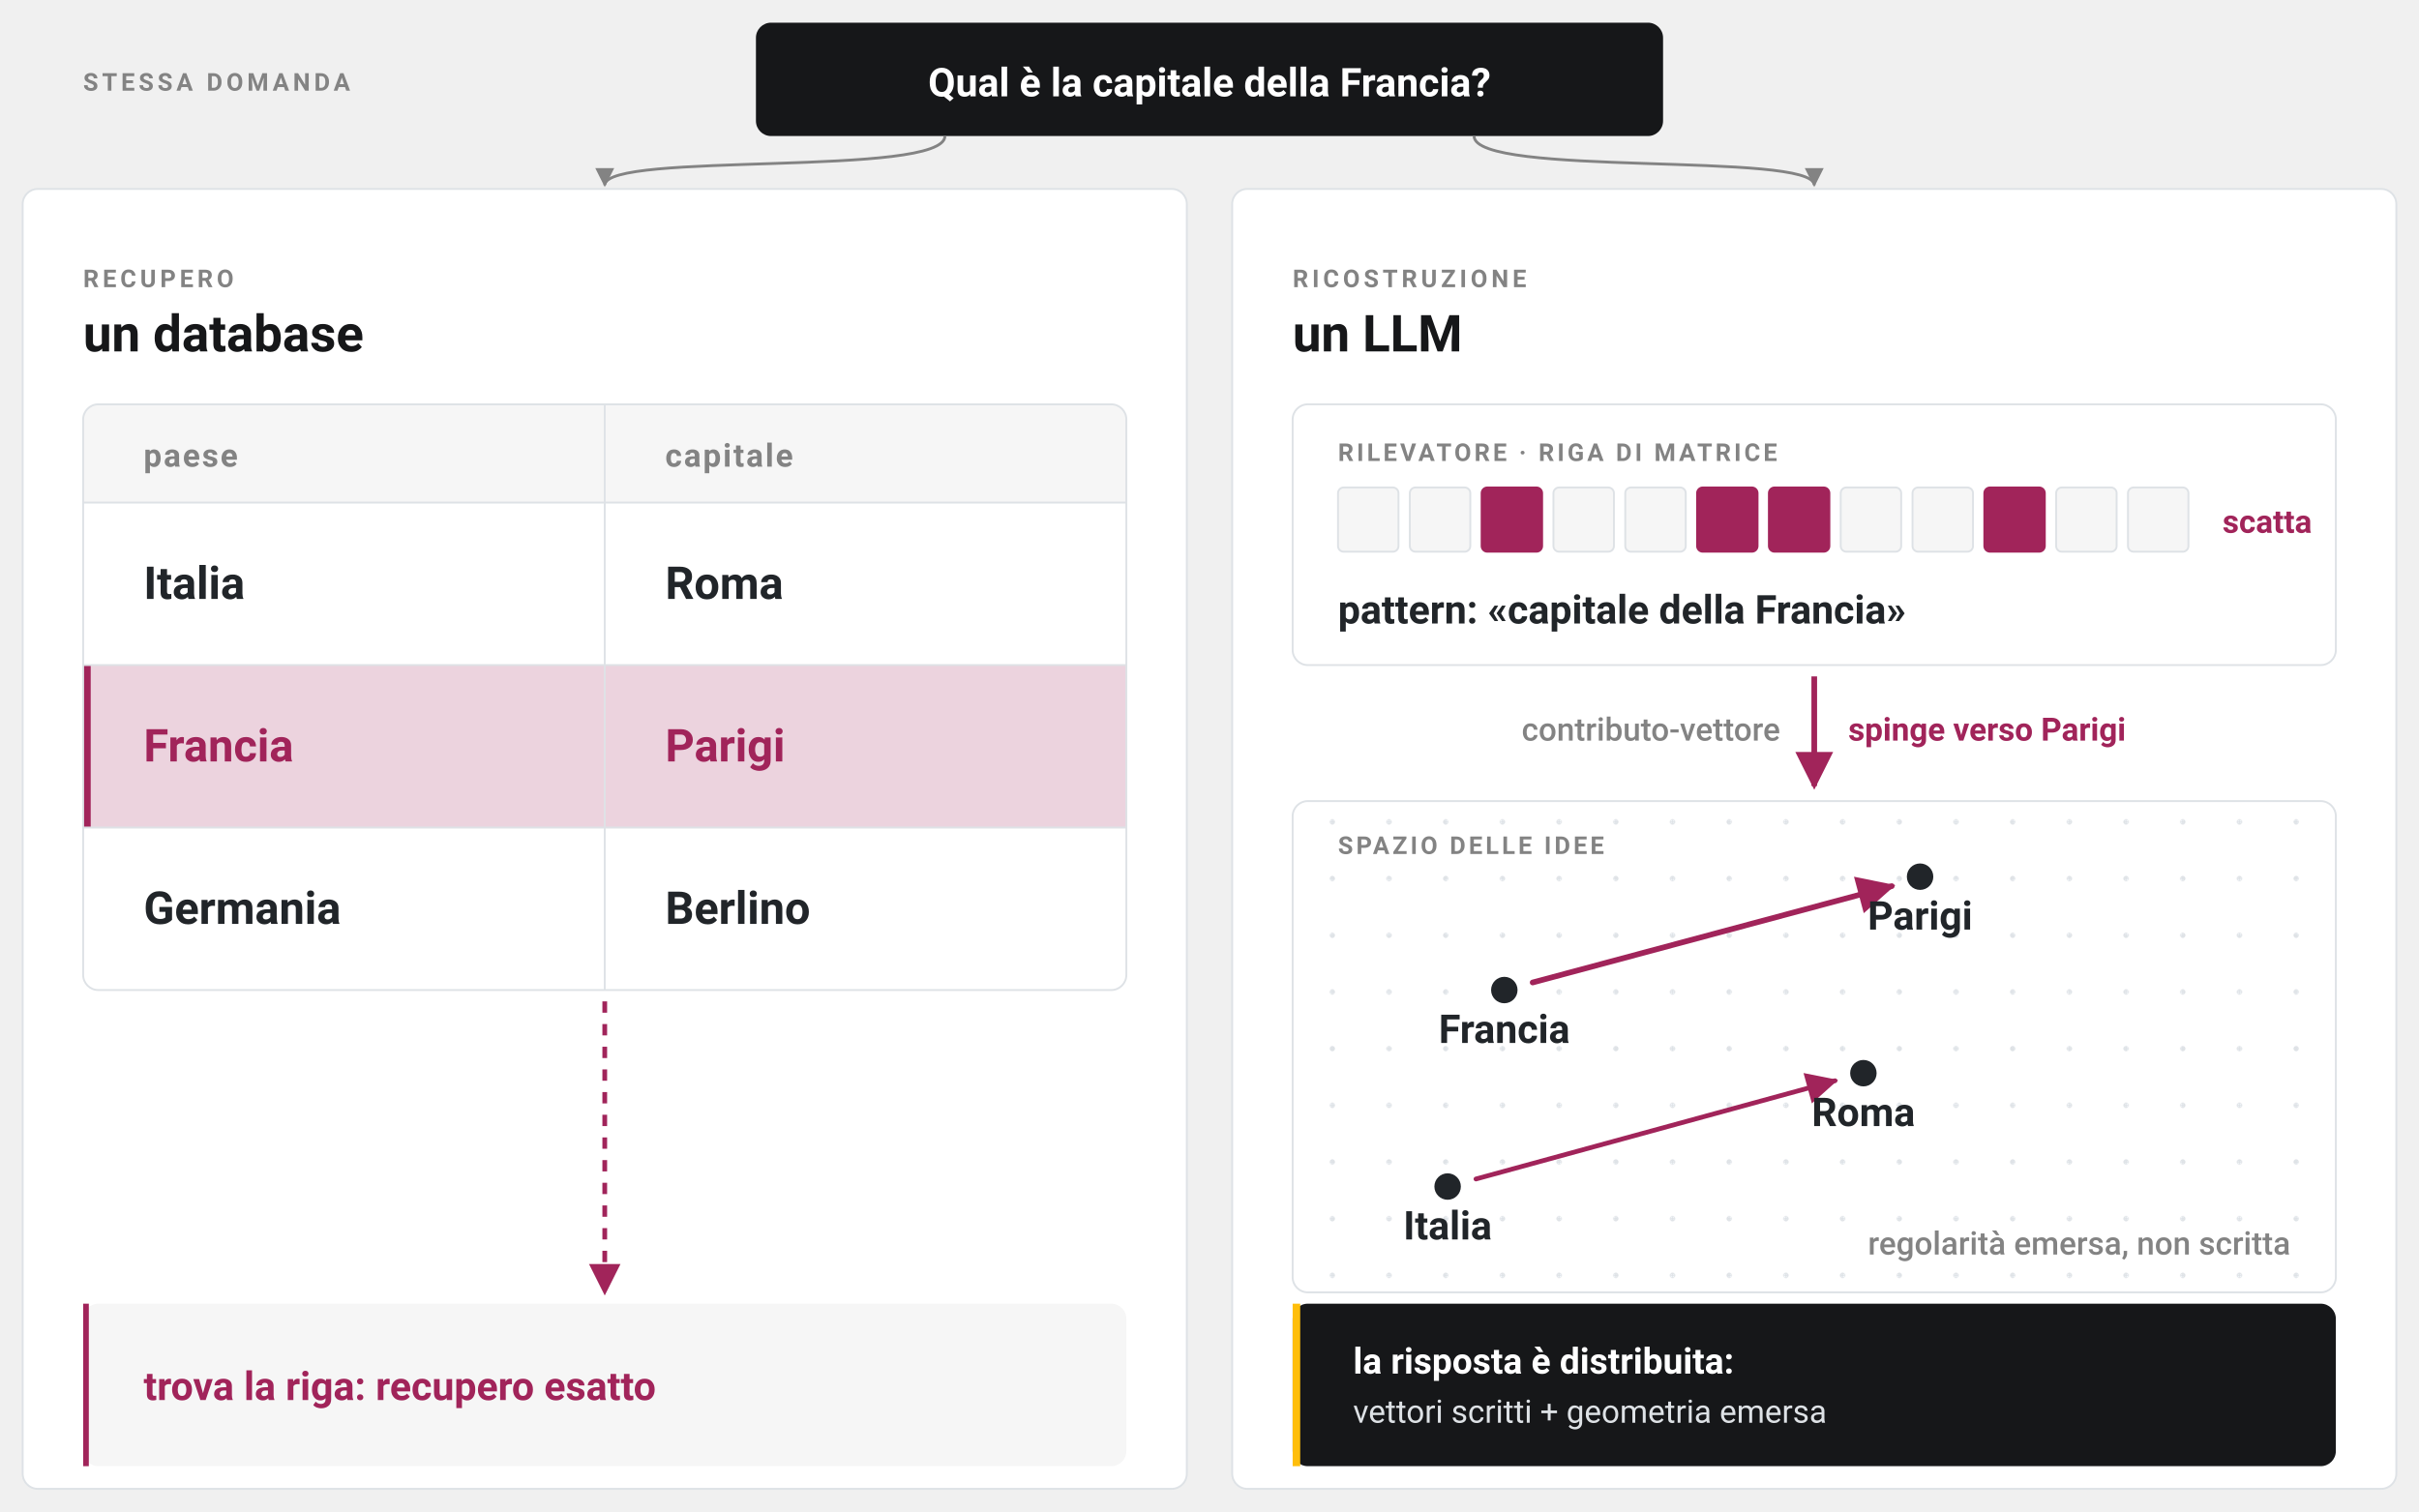
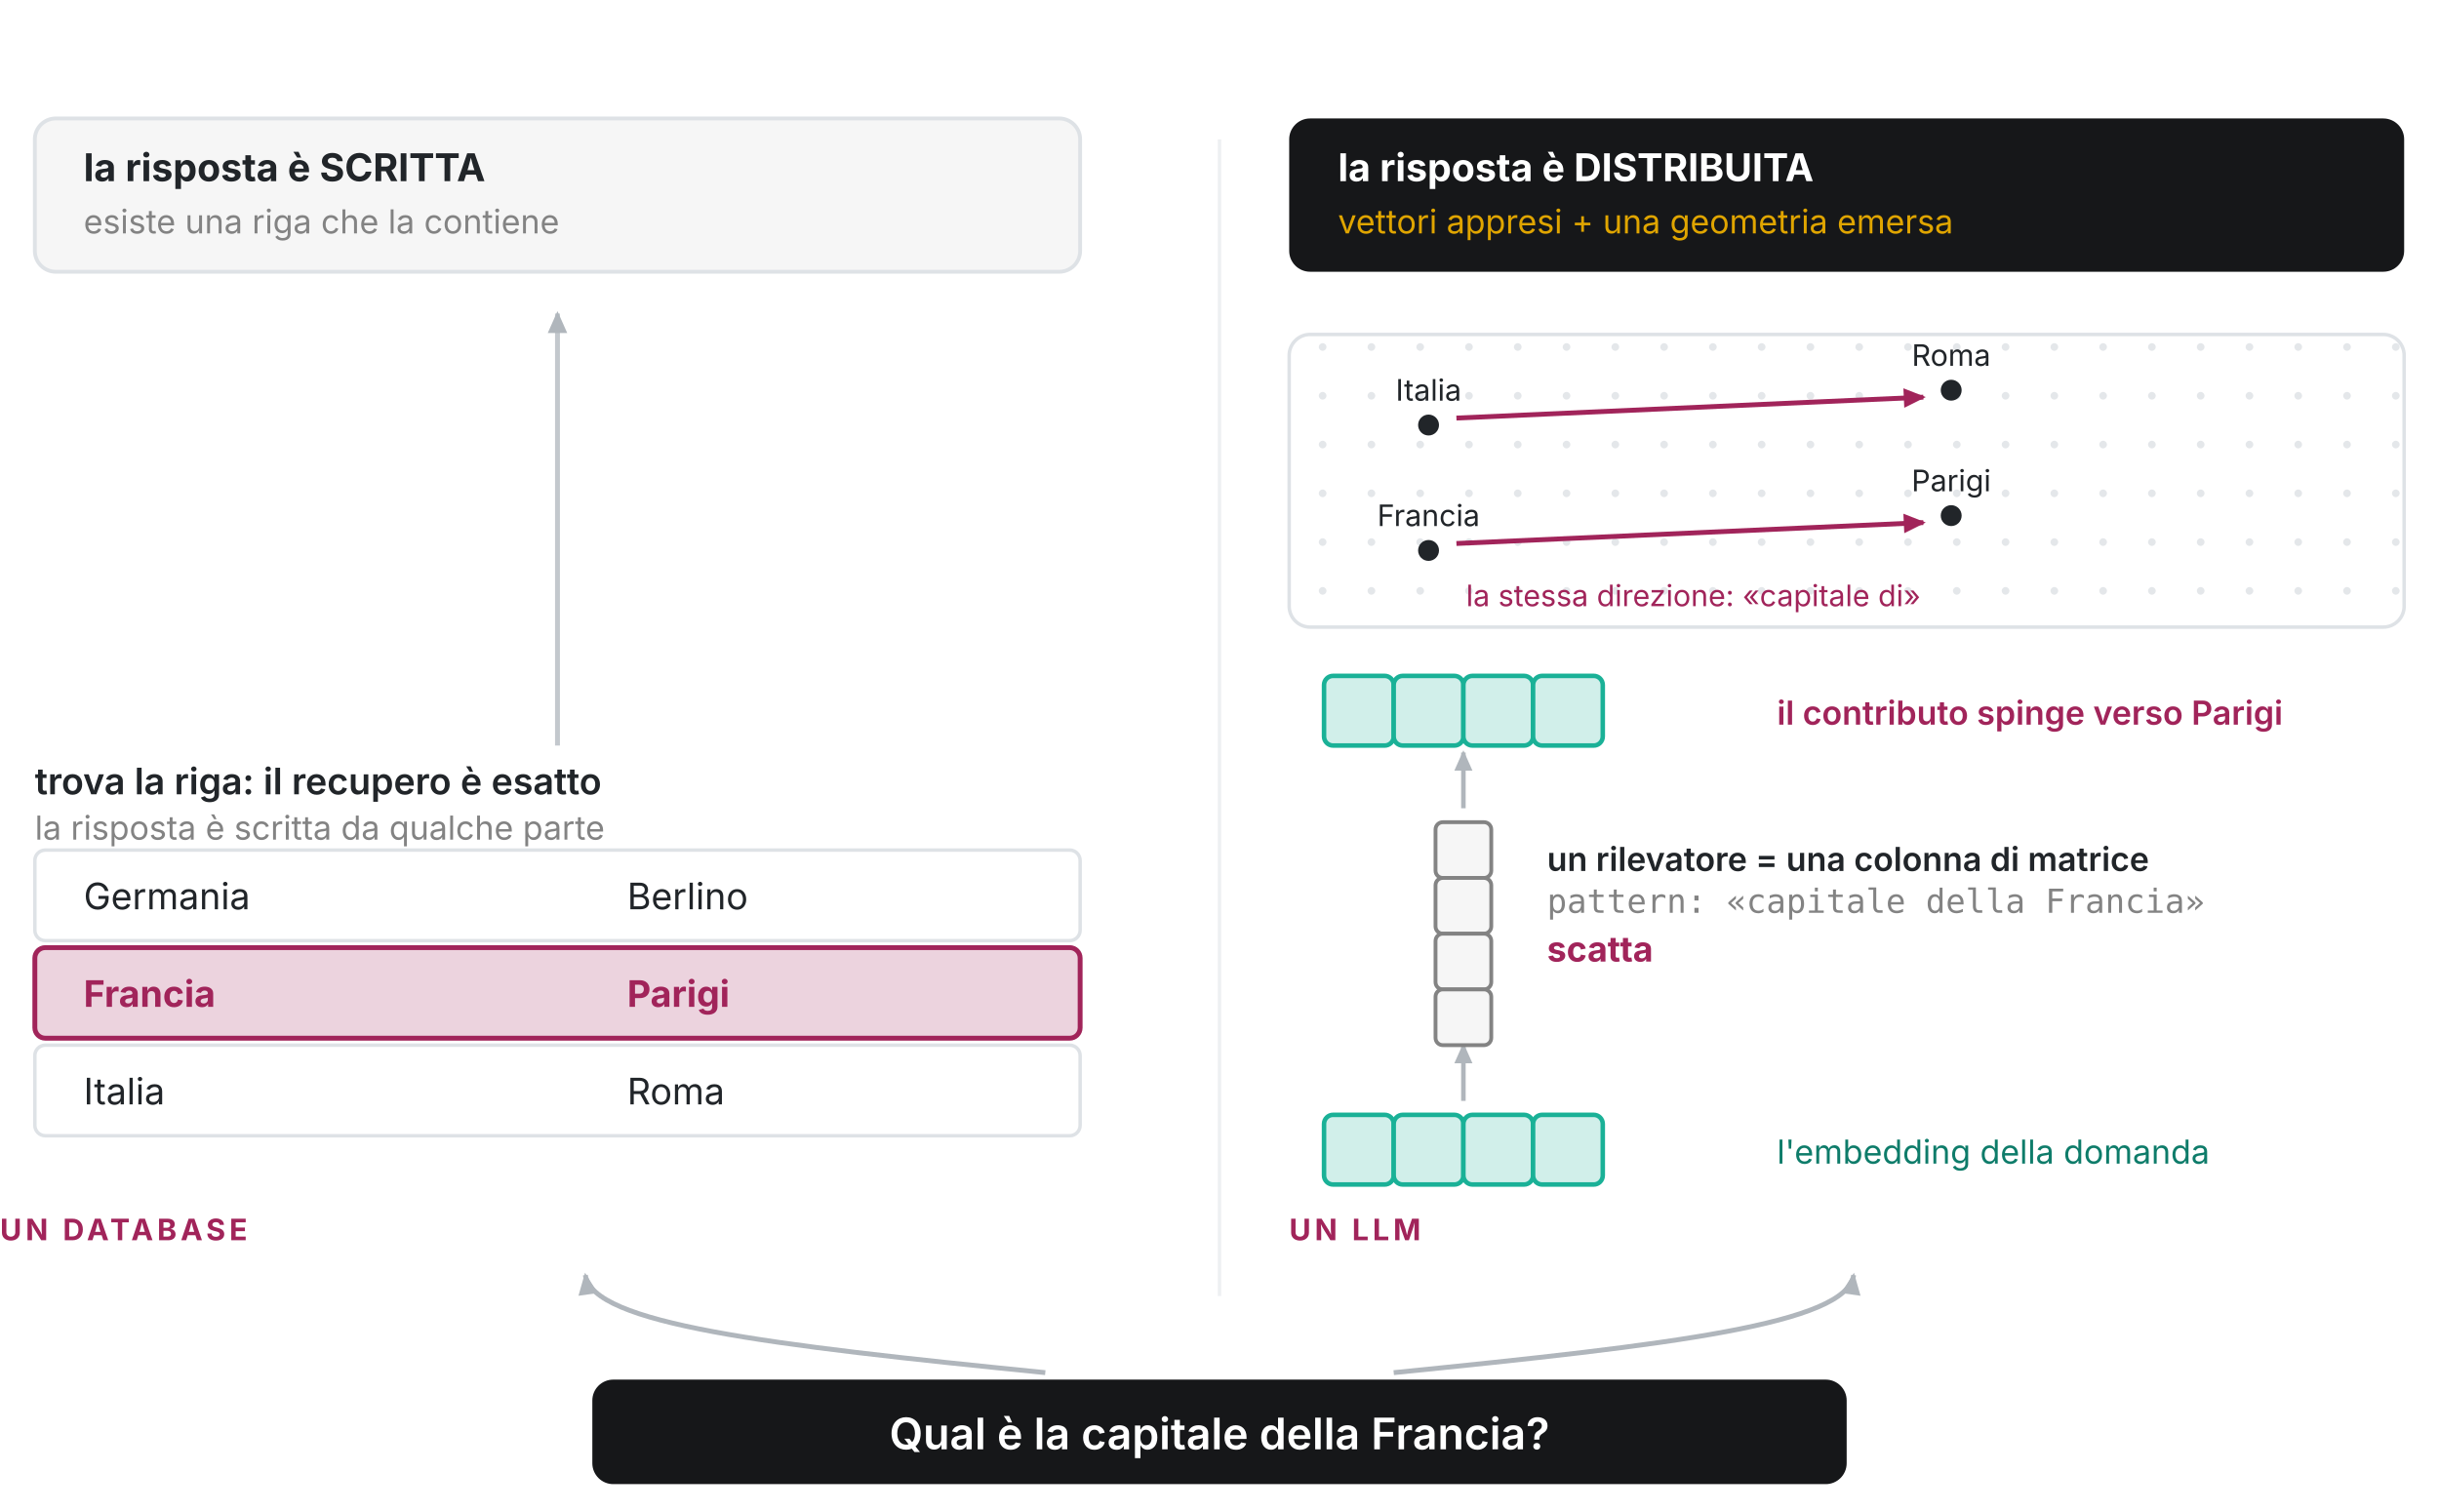
- <svg xmlns="http://www.w3.org/2000/svg" viewBox="0 0 1280 800" width="1280" height="800" font-family="Poppins, system-ui, -apple-system, 'Segoe UI', Roboto, sans-serif">
+ <svg xmlns="http://www.w3.org/2000/svg" viewBox="0 0 700 434" width="700" height="434" role="img" aria-label="A sinistra un database trova la riga; a destra un LLM ricostruisce la risposta da un rilevatore che scatta e da una direzione nello spazio delle idee">
  <defs>
-     <pattern id="grid-idee-24" width="30" height="30" patternUnits="userSpaceOnUse">
-       <circle cx="15" cy="15" r="1.4" fill="#dee2e6" />
+     <marker id="a" viewBox="0 0 10 10" refX="8" refY="5" markerWidth="5" markerHeight="5" orient="auto-start-reverse">
+       <path d="M 0 1 L 9 5 L 0 9 z" fill="#b0b6bc" />
+     </marker>
+     <marker id="ab" viewBox="0 0 10 10" refX="8" refY="5" markerWidth="5" markerHeight="5" orient="auto-start-reverse">
+       <path d="M 0 1 L 9 5 L 0 9 z" fill="#a1245a" />
+     </marker>
+     <marker id="at" viewBox="0 0 10 10" refX="8" refY="5" markerWidth="5" markerHeight="5" orient="auto-start-reverse">
+       <path d="M 0 1 L 9 5 L 0 9 z" fill="#1ab197" />
+     </marker>
+     <pattern id="dots" width="14" height="14" patternUnits="userSpaceOnUse">
+       <circle cx="1.6" cy="1.6" r="1.1" fill="#e4e7ea" />
    </pattern>
-     <marker id="ah-burgundy-24" viewBox="0 0 12 12" refX="10" refY="6" markerWidth="8" markerHeight="8" orient="auto-start-reverse">
-       <path d="M1 1 L11 6 L1 11 Z" fill="#a1245a" />
-     </marker>
-     <marker id="ah-grigio-24" viewBox="0 0 12 12" refX="10" refY="6" markerWidth="8" markerHeight="8" orient="auto-start-reverse">
-       <path d="M1 1 L11 6 L1 11 Z" fill="#838383" />
-     </marker>
-     <clipPath id="clip-tabella-24">
-       <rect x="44" y="214" width="552" height="310" rx="8" />
-     </clipPath>
  </defs>
-   <g id="domanda">
-     <text x="44" y="48" font-size="13" font-weight="600" letter-spacing="2" fill="#838383">STESSA DOMANDA</text>
-     <rect x="400" y="12" width="480" height="60" rx="8" fill="#161719" />
-     <text x="640" y="51" text-anchor="middle" font-size="21" font-weight="600" fill="#ffffff">Qual è la capitale della Francia?</text>
-     <g fill="none" stroke="#838383" stroke-width="1.5" marker-end="url(#ah-grigio-24)">
-       <path d="M500 72 C500 94 320 80 320 98" />
-       <path d="M780 72 C780 94 960 80 960 98" />
-     </g>
-   </g>
-   <g id="pannello-database">
-     <rect x="12" y="100" width="616" height="688" rx="8" fill="#ffffff" stroke="#dee2e6" stroke-width="1" />
-     <text x="44" y="152" font-size="13" font-weight="600" letter-spacing="2" fill="#838383">RECUPERO</text>
-     <text x="44" y="186" font-size="27" font-weight="700" fill="#161719">un database</text>
-     <g id="tabella" clip-path="url(#clip-tabella-24)">
-       <rect x="44" y="214" width="552" height="52" fill="#f6f6f6" />
-       <rect x="44" y="352" width="552" height="86" fill="#ecd3de" />
-       <rect x="44" y="352" width="4" height="86" fill="#a1245a" />
-       <g stroke="#dee2e6" stroke-width="1">
-         <line x1="44" y1="266" x2="596" y2="266" />
-         <line x1="44" y1="352" x2="596" y2="352" />
-         <line x1="44" y1="438" x2="596" y2="438" />
-         <line x1="320" y1="214" x2="320" y2="524" />
-       </g>
-     </g>
-     <rect x="44" y="214" width="552" height="310" rx="8" fill="none" stroke="#dee2e6" stroke-width="1" />
-     <g font-size="17" font-weight="600" letter-spacing="1" fill="#838383">
-       <text x="76" y="247">paese</text>
-       <text x="352" y="247">capitale</text>
-     </g>
-     <g font-size="24" font-weight="600" fill="#212529">
-       <text x="76" y="317">Italia</text>
-       <text x="352" y="317">Roma</text>
-       <text x="76" y="489">Germania</text>
-       <text x="352" y="489">Berlino</text>
-     </g>
-     <g font-size="24" font-weight="700" fill="#a1245a">
-       <text x="76" y="403">Francia</text>
-       <text x="352" y="403">Parigi</text>
-     </g>
-     <line x1="320" y1="530" x2="320" y2="684" stroke="#a1245a" stroke-width="2.5" stroke-dasharray="6 6" marker-end="url(#ah-burgundy-24)" />
-     <rect x="44" y="690" width="552" height="86" rx="8" fill="#f6f6f6" />
-     <rect x="44" y="690" width="3" height="86" fill="#a1245a" />
-     <text x="76" y="741" font-size="21" font-weight="600" fill="#a1245a">trova la riga: recupero esatto</text>
-   </g>
-   <g id="pannello-llm">
-     <rect x="652" y="100" width="616" height="688" rx="8" fill="#ffffff" stroke="#dee2e6" stroke-width="1" />
-     <text x="684" y="152" font-size="13" font-weight="600" letter-spacing="2" fill="#838383">RICOSTRUZIONE</text>
-     <text x="684" y="186" font-size="27" font-weight="700" fill="#161719">un LLM</text>
-     <g id="rilevatore">
-       <rect x="684" y="214" width="552" height="138" rx="8" fill="#ffffff" stroke="#dee2e6" stroke-width="1" />
-       <text x="708" y="244" font-size="13" font-weight="600" letter-spacing="1.6" fill="#838383">RILEVATORE · RIGA DI MATRICE</text>
-       <g stroke="#dee2e6" stroke-width="1">
-         <rect x="708" y="258" width="32" height="34" rx="3" fill="#f6f6f6" />
-         <rect x="746" y="258" width="32" height="34" rx="3" fill="#f6f6f6" />
-         <rect x="784" y="258" width="32" height="34" rx="3" fill="#a1245a" stroke="#a1245a" />
-         <rect x="822" y="258" width="32" height="34" rx="3" fill="#f6f6f6" />
-         <rect x="860" y="258" width="32" height="34" rx="3" fill="#f6f6f6" />
-         <rect x="898" y="258" width="32" height="34" rx="3" fill="#a1245a" stroke="#a1245a" />
-         <rect x="936" y="258" width="32" height="34" rx="3" fill="#a1245a" stroke="#a1245a" />
-         <rect x="974" y="258" width="32" height="34" rx="3" fill="#f6f6f6" />
-         <rect x="1012" y="258" width="32" height="34" rx="3" fill="#f6f6f6" />
-         <rect x="1050" y="258" width="32" height="34" rx="3" fill="#a1245a" stroke="#a1245a" />
-         <rect x="1088" y="258" width="32" height="34" rx="3" fill="#f6f6f6" />
-         <rect x="1126" y="258" width="32" height="34" rx="3" fill="#f6f6f6" />
-       </g>
-       <text x="1176" y="282" font-size="17" font-weight="600" fill="#a1245a">scatta</text>
-       <text x="708" y="330" font-size="21" font-weight="600" fill="#212529">pattern: «capitale della Francia»</text>
-     </g>
-     <g id="contributo">
-       <line x1="960" y1="358" x2="960" y2="416" stroke="#a1245a" stroke-width="3" marker-end="url(#ah-burgundy-24)" />
-       <text x="942" y="392" text-anchor="end" font-size="17" font-weight="500" fill="#838383">contributo-vettore</text>
-       <text x="978" y="392" font-size="17" font-weight="600" fill="#a1245a">spinge verso Parigi</text>
-     </g>
-     <g id="mini-piano">
-       <rect x="684" y="424" width="552" height="260" rx="8" fill="#ffffff" stroke="#dee2e6" stroke-width="1" />
-       <rect x="684" y="424" width="552" height="260" rx="8" fill="url(#grid-idee-24)" />
-       <text x="708" y="452" font-size="13" font-weight="600" letter-spacing="1.6" fill="#838383">SPAZIO DELLE IDEE</text>
-       <g stroke="#a1245a" fill="none" stroke-linecap="round" marker-end="url(#ah-burgundy-24)">
-         <line x1="811" y1="520" x2="1001" y2="469" stroke-width="3" />
-         <line x1="781" y1="624" x2="971" y2="572" stroke-width="2.5" />
-       </g>
-       <g fill="#212529">
-         <circle cx="796" cy="524" r="7" />
-         <circle cx="1016" cy="464" r="7" />
-         <circle cx="766" cy="628" r="7" />
-         <circle cx="986" cy="568" r="7" />
-       </g>
-       <g font-size="21" font-weight="600" fill="#212529" text-anchor="middle">
-         <text x="796" y="552">Francia</text>
-         <text x="1016" y="492">Parigi</text>
-         <text x="766" y="656">Italia</text>
-         <text x="986" y="596">Roma</text>
-       </g>
-       <text x="1212" y="664" text-anchor="end" font-size="17" font-weight="500" fill="#838383">regolarità emersa, non scritta</text>
-     </g>
-     <rect x="684" y="690" width="552" height="86" rx="8" fill="#161719" />
-     <rect x="684" y="690" width="4" height="86" fill="#ffbe0b" />
-     <text x="716" y="727" font-size="19" font-weight="600" fill="#ffffff">la risposta è distribuita:</text>
-     <text x="716" y="753" font-size="17" font-weight="400" fill="#dee2e6">vettori scritti + geometria emersa</text>
-   </g>
+   <rect width="700" height="434" fill="#ffffff" />
+   <rect x="170" y="396" width="360" height="30" rx="6" fill="#161719" stroke="none" stroke-width="1.0" />
+   <text x="350" y="416" font-family="Poppins, system-ui, -apple-system, 'Segoe UI', sans-serif" font-size="12.5" fill="#ffffff" text-anchor="middle" font-weight="600">Qual è la capitale della Francia?</text>
+   <path d="M 300 394 C 220 386 170 380 168 366" fill="none" stroke="#b0b6bc" stroke-width="1.4" marker-end="url(#a)" />
+   <path d="M 400 394 C 480 386 530 380 532 366" fill="none" stroke="#b0b6bc" stroke-width="1.4" marker-end="url(#a)" />
+   <line x1="350" y1="40" x2="350" y2="372" stroke="#eef0f2" stroke-width="1" />
+   <text x="0" y="356" font-family="Poppins, system-ui, -apple-system, 'Segoe UI', sans-serif" font-size="8.5" fill="#a1245a" text-anchor="start" font-weight="700" letter-spacing="0.13em">UN DATABASE</text>
+   <rect x="10" y="300" width="300" height="26" rx="3" fill="#ffffff" stroke="#dee2e6" stroke-width="1.0" />
+   <text x="24" y="317" font-family="Poppins, system-ui, -apple-system, 'Segoe UI', sans-serif" font-size="10.5" fill="#212529" text-anchor="start" font-weight="400">Italia</text>
+   <text x="180" y="317" font-family="Poppins, system-ui, -apple-system, 'Segoe UI', sans-serif" font-size="10.5" fill="#212529" text-anchor="start" font-weight="400">Roma</text>
+   <rect x="10" y="272" width="300" height="26" rx="3" fill="#ecd3de" stroke="#a1245a" stroke-width="1.4" />
+   <text x="24" y="289" font-family="Poppins, system-ui, -apple-system, 'Segoe UI', sans-serif" font-size="10.5" fill="#a1245a" text-anchor="start" font-weight="700">Francia</text>
+   <text x="180" y="289" font-family="Poppins, system-ui, -apple-system, 'Segoe UI', sans-serif" font-size="10.5" fill="#a1245a" text-anchor="start" font-weight="700">Parigi</text>
+   <rect x="10" y="244" width="300" height="26" rx="3" fill="#ffffff" stroke="#dee2e6" stroke-width="1.0" />
+   <text x="24" y="261" font-family="Poppins, system-ui, -apple-system, 'Segoe UI', sans-serif" font-size="10.5" fill="#212529" text-anchor="start" font-weight="400">Germania</text>
+   <text x="180" y="261" font-family="Poppins, system-ui, -apple-system, 'Segoe UI', sans-serif" font-size="10.5" fill="#212529" text-anchor="start" font-weight="400">Berlino</text>
+   <text x="10" y="228" font-family="Poppins, system-ui, -apple-system, 'Segoe UI', sans-serif" font-size="10.5" fill="#212529" text-anchor="start" font-weight="600">trova la riga: il recupero è esatto</text>
+   <text x="10" y="241" font-family="Poppins, system-ui, -apple-system, 'Segoe UI', sans-serif" font-size="9.5" fill="#838383" text-anchor="start" font-weight="400">la risposta è scritta da qualche parte</text>
+   <path d="M 160 214 L 160 90" fill="none" stroke="#c3c8cd" stroke-width="1.4" marker-end="url(#a)" />
+   <rect x="10" y="34" width="300" height="44" rx="6" fill="#f6f6f6" stroke="#dee2e6" stroke-width="1.1" />
+   <text x="24" y="52" font-family="Poppins, system-ui, -apple-system, 'Segoe UI', sans-serif" font-size="11" fill="#212529" text-anchor="start" font-weight="700">la risposta è SCRITTA</text>
+   <text x="24" y="67" font-family="Poppins, system-ui, -apple-system, 'Segoe UI', sans-serif" font-size="9.5" fill="#838383" text-anchor="start" font-weight="400">esiste una riga che la contiene</text>
+   <text x="370" y="356" font-family="Poppins, system-ui, -apple-system, 'Segoe UI', sans-serif" font-size="8.5" fill="#a1245a" text-anchor="start" font-weight="700" letter-spacing="0.13em">UN LLM</text>
+   <rect x="380.0" y="320" width="20" height="20" rx="2.6" fill="#d1efea" stroke="#1ab197" stroke-width="1.3" />
+   <rect x="400.0" y="320" width="20" height="20" rx="2.6" fill="#d1efea" stroke="#1ab197" stroke-width="1.3" />
+   <rect x="420.0" y="320" width="20" height="20" rx="2.6" fill="#d1efea" stroke="#1ab197" stroke-width="1.3" />
+   <rect x="440.0" y="320" width="20" height="20" rx="2.6" fill="#d1efea" stroke="#1ab197" stroke-width="1.3" />
+   <text x="510" y="334" font-family="Poppins, system-ui, -apple-system, 'Segoe UI', sans-serif" font-size="9.5" fill="#0e7c6a" text-anchor="start" font-weight="400">l'embedding della domanda</text>
+   <path d="M 420 316 L 420 300" fill="none" stroke="#b0b6bc" stroke-width="1.3" marker-end="url(#a)" />
+   <rect x="412.0" y="236" width="16" height="16" rx="2.08" fill="#f6f6f6" stroke="#838383" stroke-width="1.1" />
+   <rect x="412.0" y="252" width="16" height="16" rx="2.08" fill="#f6f6f6" stroke="#838383" stroke-width="1.1" />
+   <rect x="412.0" y="268" width="16" height="16" rx="2.08" fill="#f6f6f6" stroke="#838383" stroke-width="1.1" />
+   <rect x="412.0" y="284" width="16" height="16" rx="2.08" fill="#f6f6f6" stroke="#838383" stroke-width="1.1" />
+   <text x="444" y="250" font-family="Poppins, system-ui, -apple-system, 'Segoe UI', sans-serif" font-size="9.5" fill="#212529" text-anchor="start" font-weight="600">un rilevatore = una colonna di matrice</text>
+   <text x="444" y="262" font-family="'SFMono-Regular', Menlo, Monaco, Consolas, monospace" font-size="9.5" fill="#838383" text-anchor="start" font-weight="400">pattern: «capitale della Francia»</text>
+   <text x="444" y="276" font-family="Poppins, system-ui, -apple-system, 'Segoe UI', sans-serif" font-size="10" fill="#a1245a" text-anchor="start" font-weight="700">scatta</text>
+   <path d="M 420 232 L 420 216" fill="none" stroke="#b0b6bc" stroke-width="1.3" marker-end="url(#a)" />
+   <rect x="380.0" y="194" width="20" height="20" rx="2.6" fill="#d1efea" stroke="#1ab197" stroke-width="1.3" />
+   <rect x="400.0" y="194" width="20" height="20" rx="2.6" fill="#d1efea" stroke="#1ab197" stroke-width="1.3" />
+   <rect x="420.0" y="194" width="20" height="20" rx="2.6" fill="#d1efea" stroke="#1ab197" stroke-width="1.3" />
+   <rect x="440.0" y="194" width="20" height="20" rx="2.6" fill="#d1efea" stroke="#1ab197" stroke-width="1.3" />
+   <text x="510" y="208" font-family="Poppins, system-ui, -apple-system, 'Segoe UI', sans-serif" font-size="9.5" fill="#a1245a" text-anchor="start" font-weight="600">il contributo spinge verso Parigi</text>
+   <rect x="370" y="96" width="320" height="84" rx="6" fill="url(#dots)" stroke="#dee2e6" stroke-width="1.0" />
+   <circle cx="410" cy="158" r="3" fill="#212529" />
+   <text x="410" y="151" font-family="Poppins, system-ui, -apple-system, 'Segoe UI', sans-serif" font-size="8.5" fill="#212529" text-anchor="middle" font-weight="400">Francia</text>
+   <circle cx="410" cy="122" r="3" fill="#212529" />
+   <text x="410" y="115" font-family="Poppins, system-ui, -apple-system, 'Segoe UI', sans-serif" font-size="8.5" fill="#212529" text-anchor="middle" font-weight="400">Italia</text>
+   <circle cx="560" cy="148" r="3" fill="#212529" />
+   <text x="560" y="141" font-family="Poppins, system-ui, -apple-system, 'Segoe UI', sans-serif" font-size="8.5" fill="#212529" text-anchor="middle" font-weight="400">Parigi</text>
+   <circle cx="560" cy="112" r="3" fill="#212529" />
+   <text x="560" y="105" font-family="Poppins, system-ui, -apple-system, 'Segoe UI', sans-serif" font-size="8.5" fill="#212529" text-anchor="middle" font-weight="400">Roma</text>
+   <path d="M 418 156 L 552 150" fill="none" stroke="#a1245a" stroke-width="1.4" marker-end="url(#ab)" />
+   <path d="M 418 120 L 552 114" fill="none" stroke="#a1245a" stroke-width="1.4" marker-end="url(#ab)" />
+   <text x="486" y="174" font-family="Poppins, system-ui, -apple-system, 'Segoe UI', sans-serif" font-size="8.5" fill="#a1245a" text-anchor="middle" font-weight="400">la stessa direzione: «capitale di»</text>
+   <rect x="370" y="34" width="320" height="44" rx="6" fill="#161719" stroke="none" stroke-width="1.0" />
+   <text x="384" y="52" font-family="Poppins, system-ui, -apple-system, 'Segoe UI', sans-serif" font-size="11" fill="#ffffff" text-anchor="start" font-weight="700">la risposta è DISTRIBUITA</text>
+   <text x="384" y="67" font-family="Poppins, system-ui, -apple-system, 'Segoe UI', sans-serif" font-size="9.5" fill="#e0a500" text-anchor="start" font-weight="400">vettori appresi + una geometria emersa</text>
</svg>
